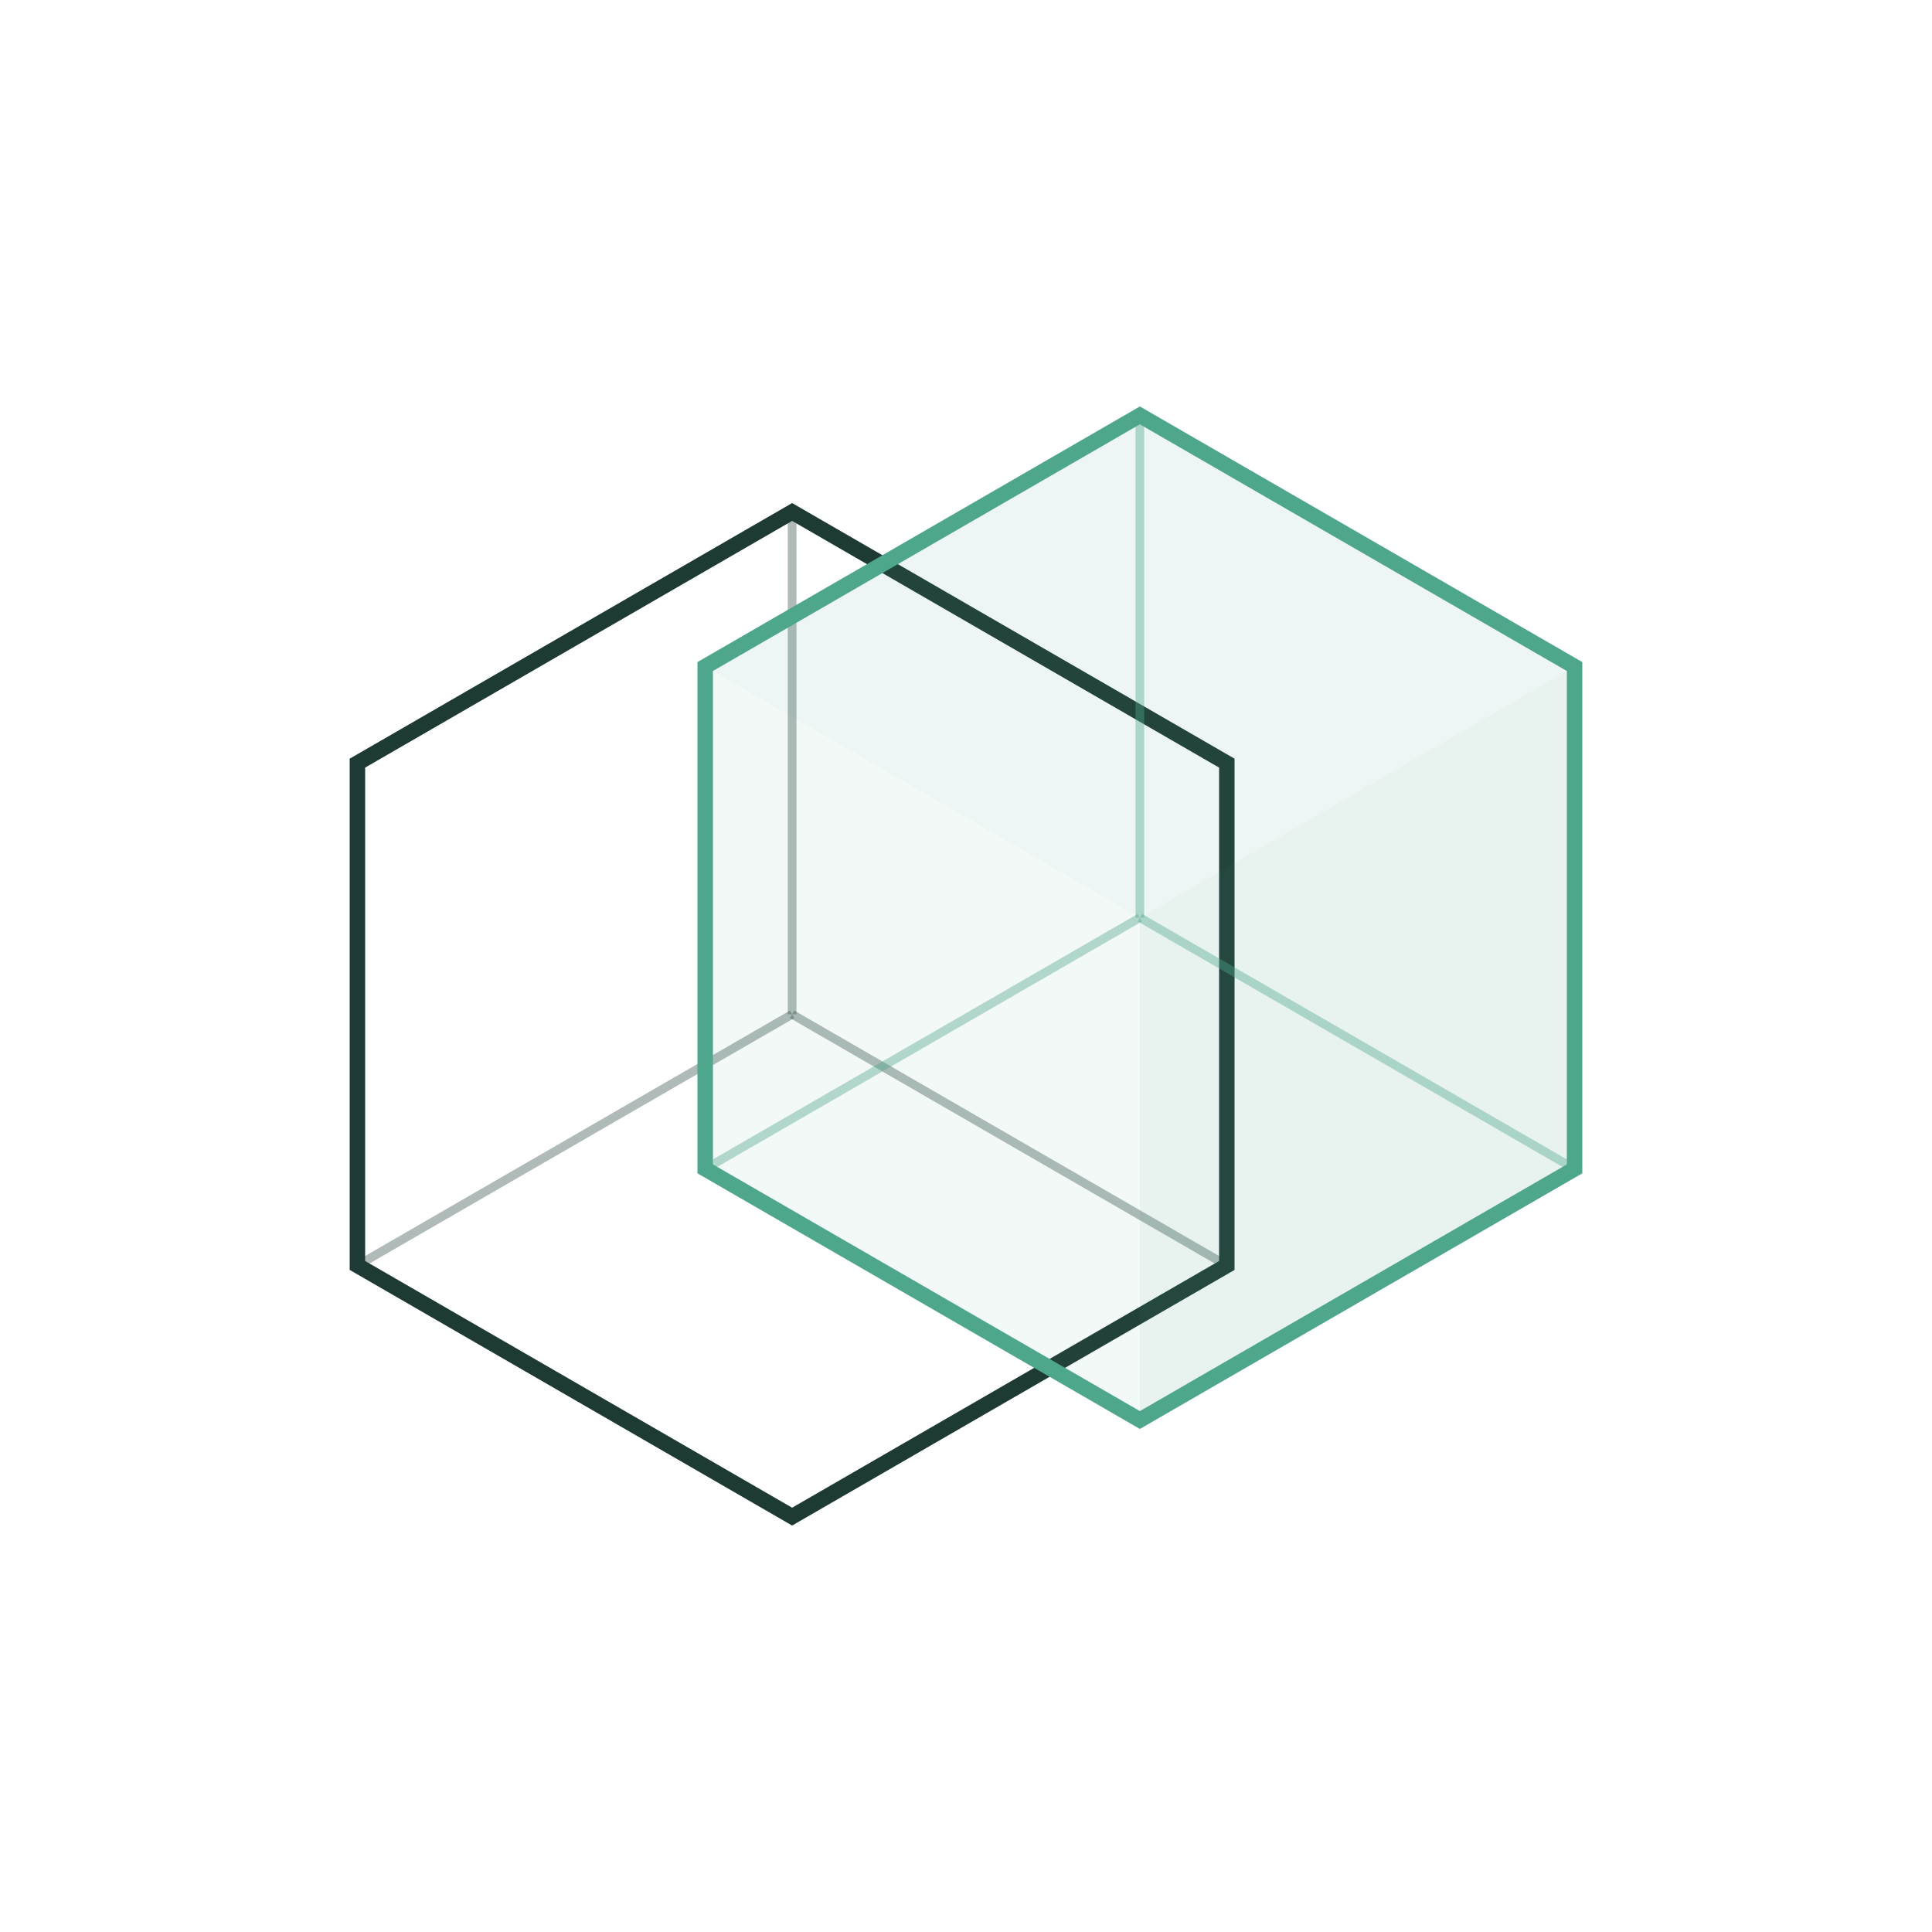
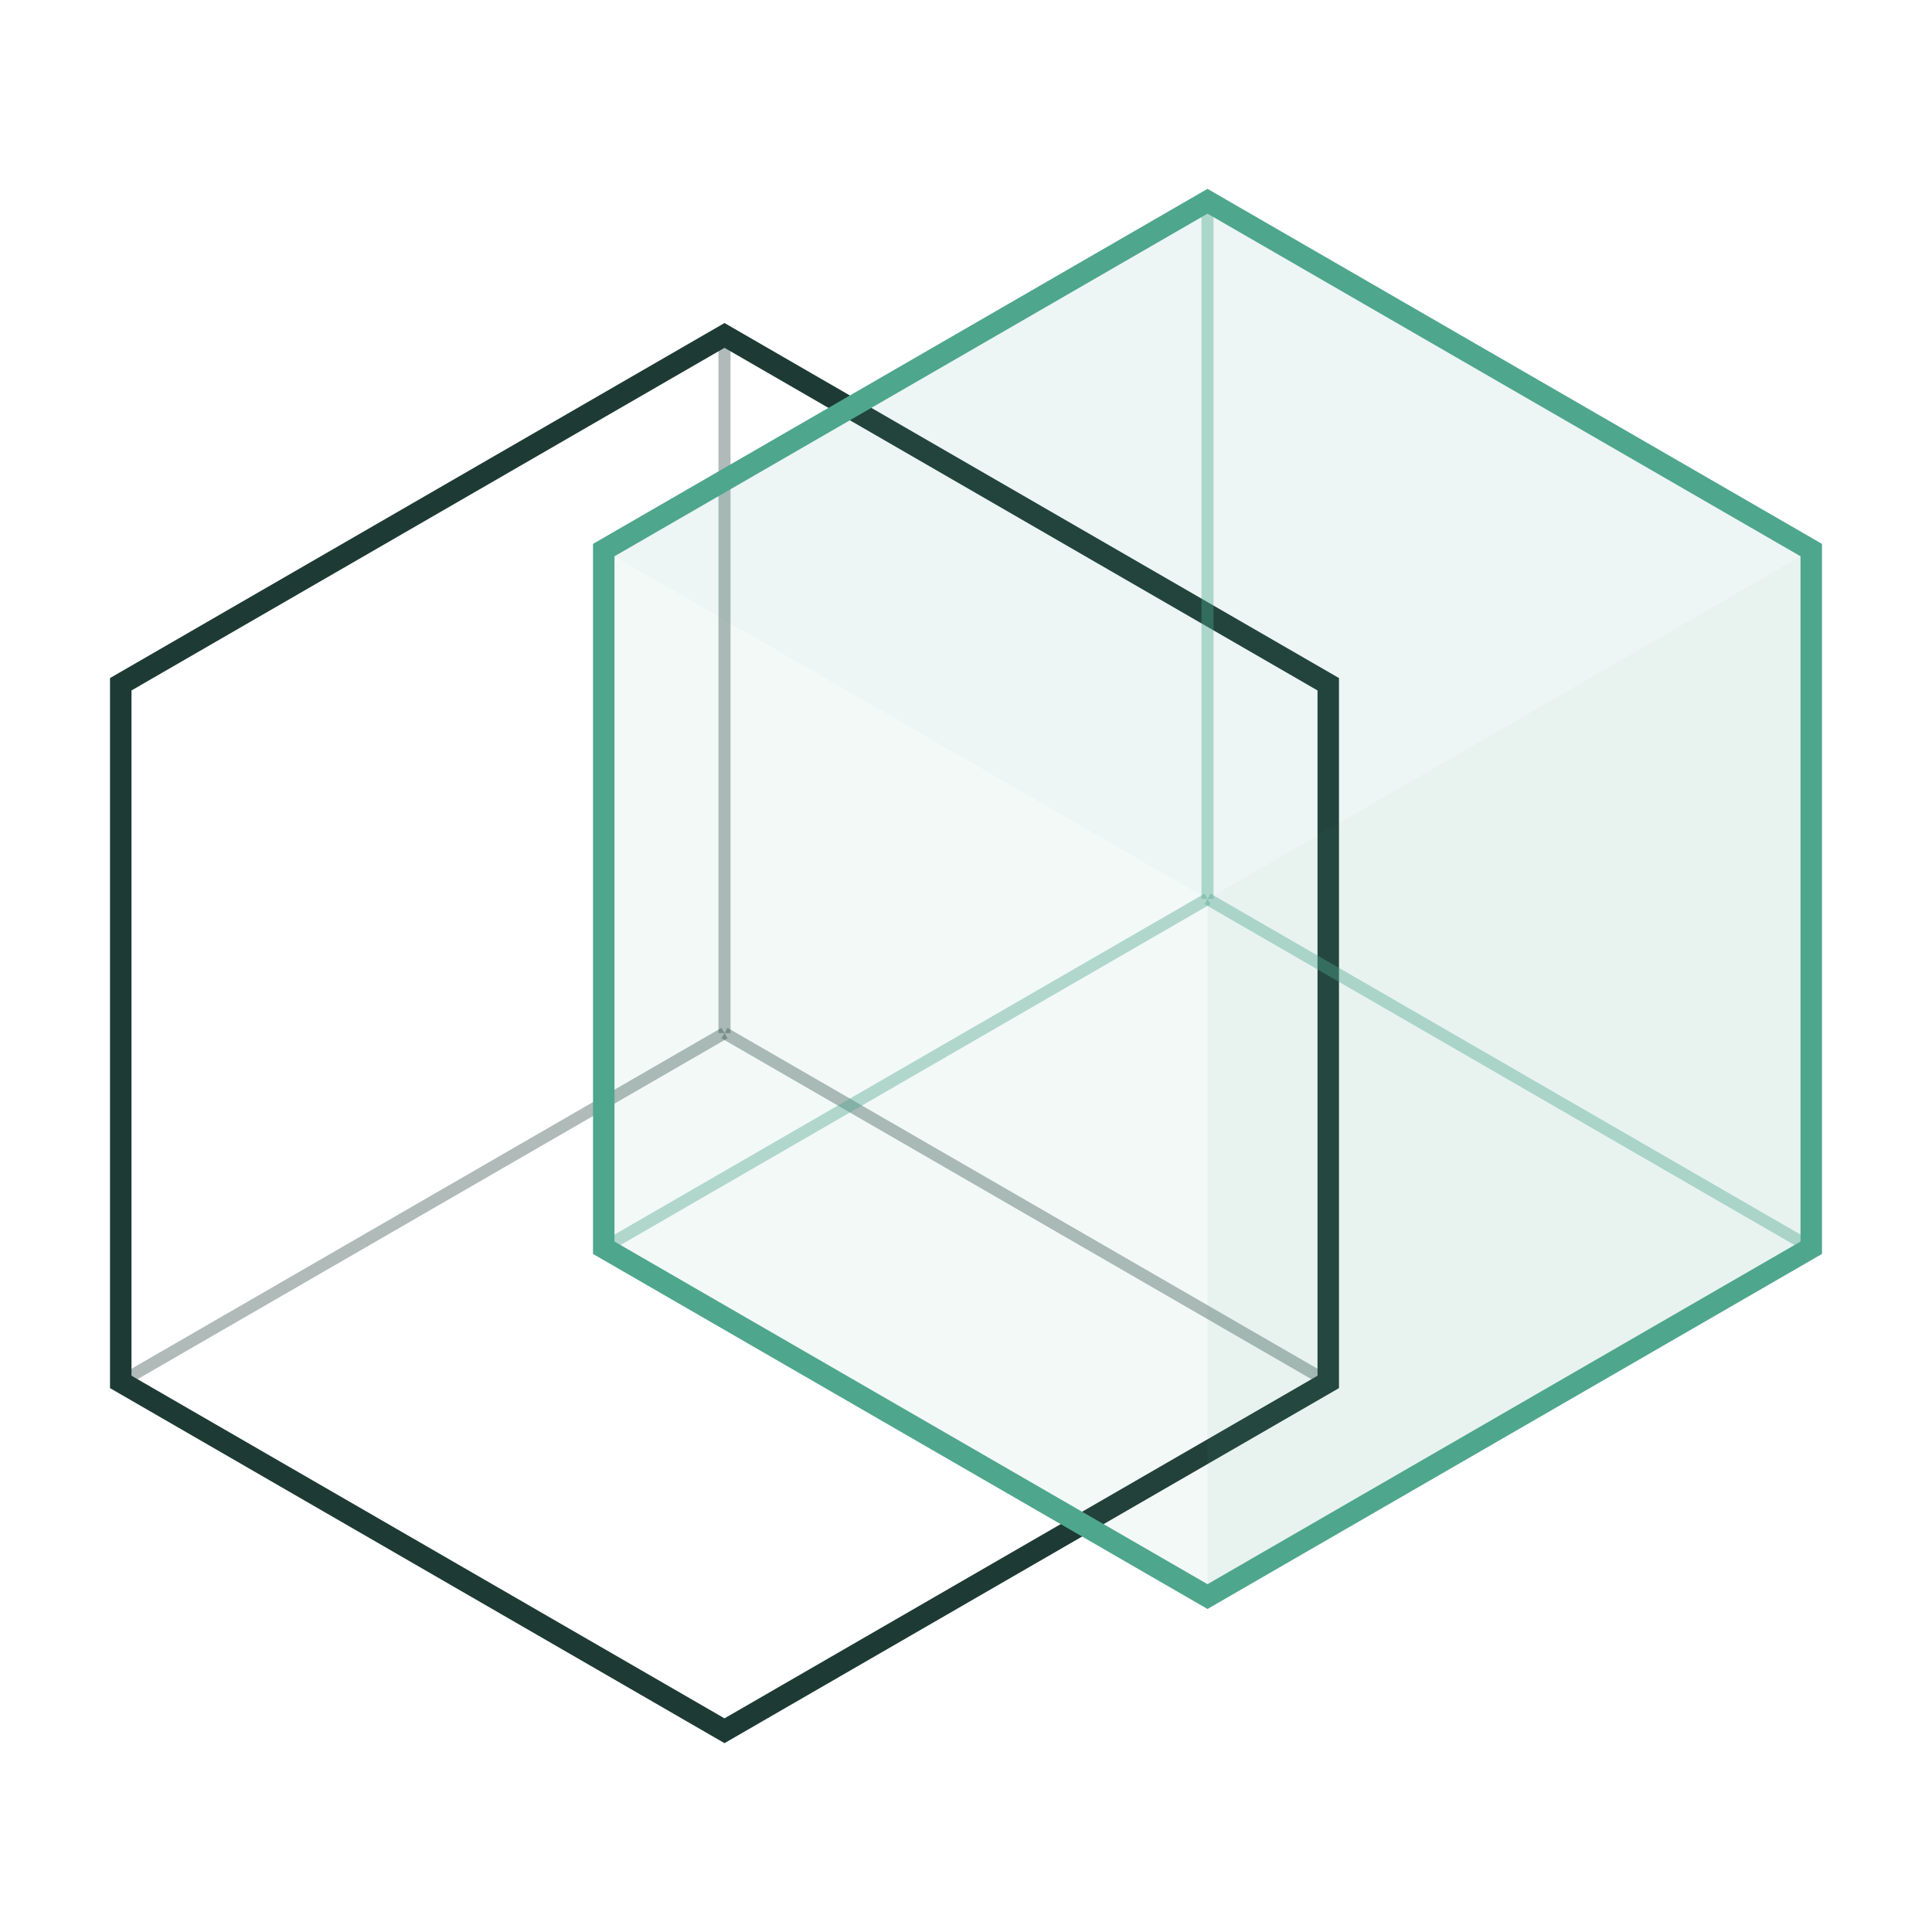
- <svg xmlns="http://www.w3.org/2000/svg" viewBox="0 0 200 200" width="200" height="200">
+ <svg xmlns="http://www.w3.org/2000/svg" viewBox="28 28 144 144" width="200" height="200">
  <g transform="translate(100, 100)">
    <g transform="translate(-18, 5)">
      <polygon points="0,-52 -45,-26 -45,26 0,52 45,26 45,-26" fill="none" stroke="#1E3A34" stroke-width="1.6" />
      <line x1="0" y1="-52" x2="0" y2="0" stroke="#1E3A34" stroke-width="0.9" opacity="0.35" />
      <line x1="-45" y1="26" x2="0" y2="0" stroke="#1E3A34" stroke-width="0.9" opacity="0.35" />
      <line x1="45" y1="26" x2="0" y2="0" stroke="#1E3A34" stroke-width="0.9" opacity="0.35" />
    </g>
    <g transform="translate(18, -5)">
      <polygon points="0,-52 -45,-26 0,0 45,-26" fill="#4EA68D" fill-opacity="0.1" />
      <polygon points="-45,-26 -45,26 0,52 0,0" fill="#4EA68D" fill-opacity="0.07" />
      <polygon points="0,0 0,52 45,26 45,-26" fill="#4EA68D" fill-opacity="0.13" />
      <polygon points="0,-52 -45,-26 -45,26 0,52 45,26 45,-26" fill="none" stroke="#4EA68D" stroke-width="1.6" />
      <line x1="0" y1="-52" x2="0" y2="0" stroke="#4EA68D" stroke-width="0.9" opacity="0.4" />
      <line x1="-45" y1="26" x2="0" y2="0" stroke="#4EA68D" stroke-width="0.9" opacity="0.4" />
      <line x1="45" y1="26" x2="0" y2="0" stroke="#4EA68D" stroke-width="0.9" opacity="0.4" />
    </g>
  </g>
</svg>
